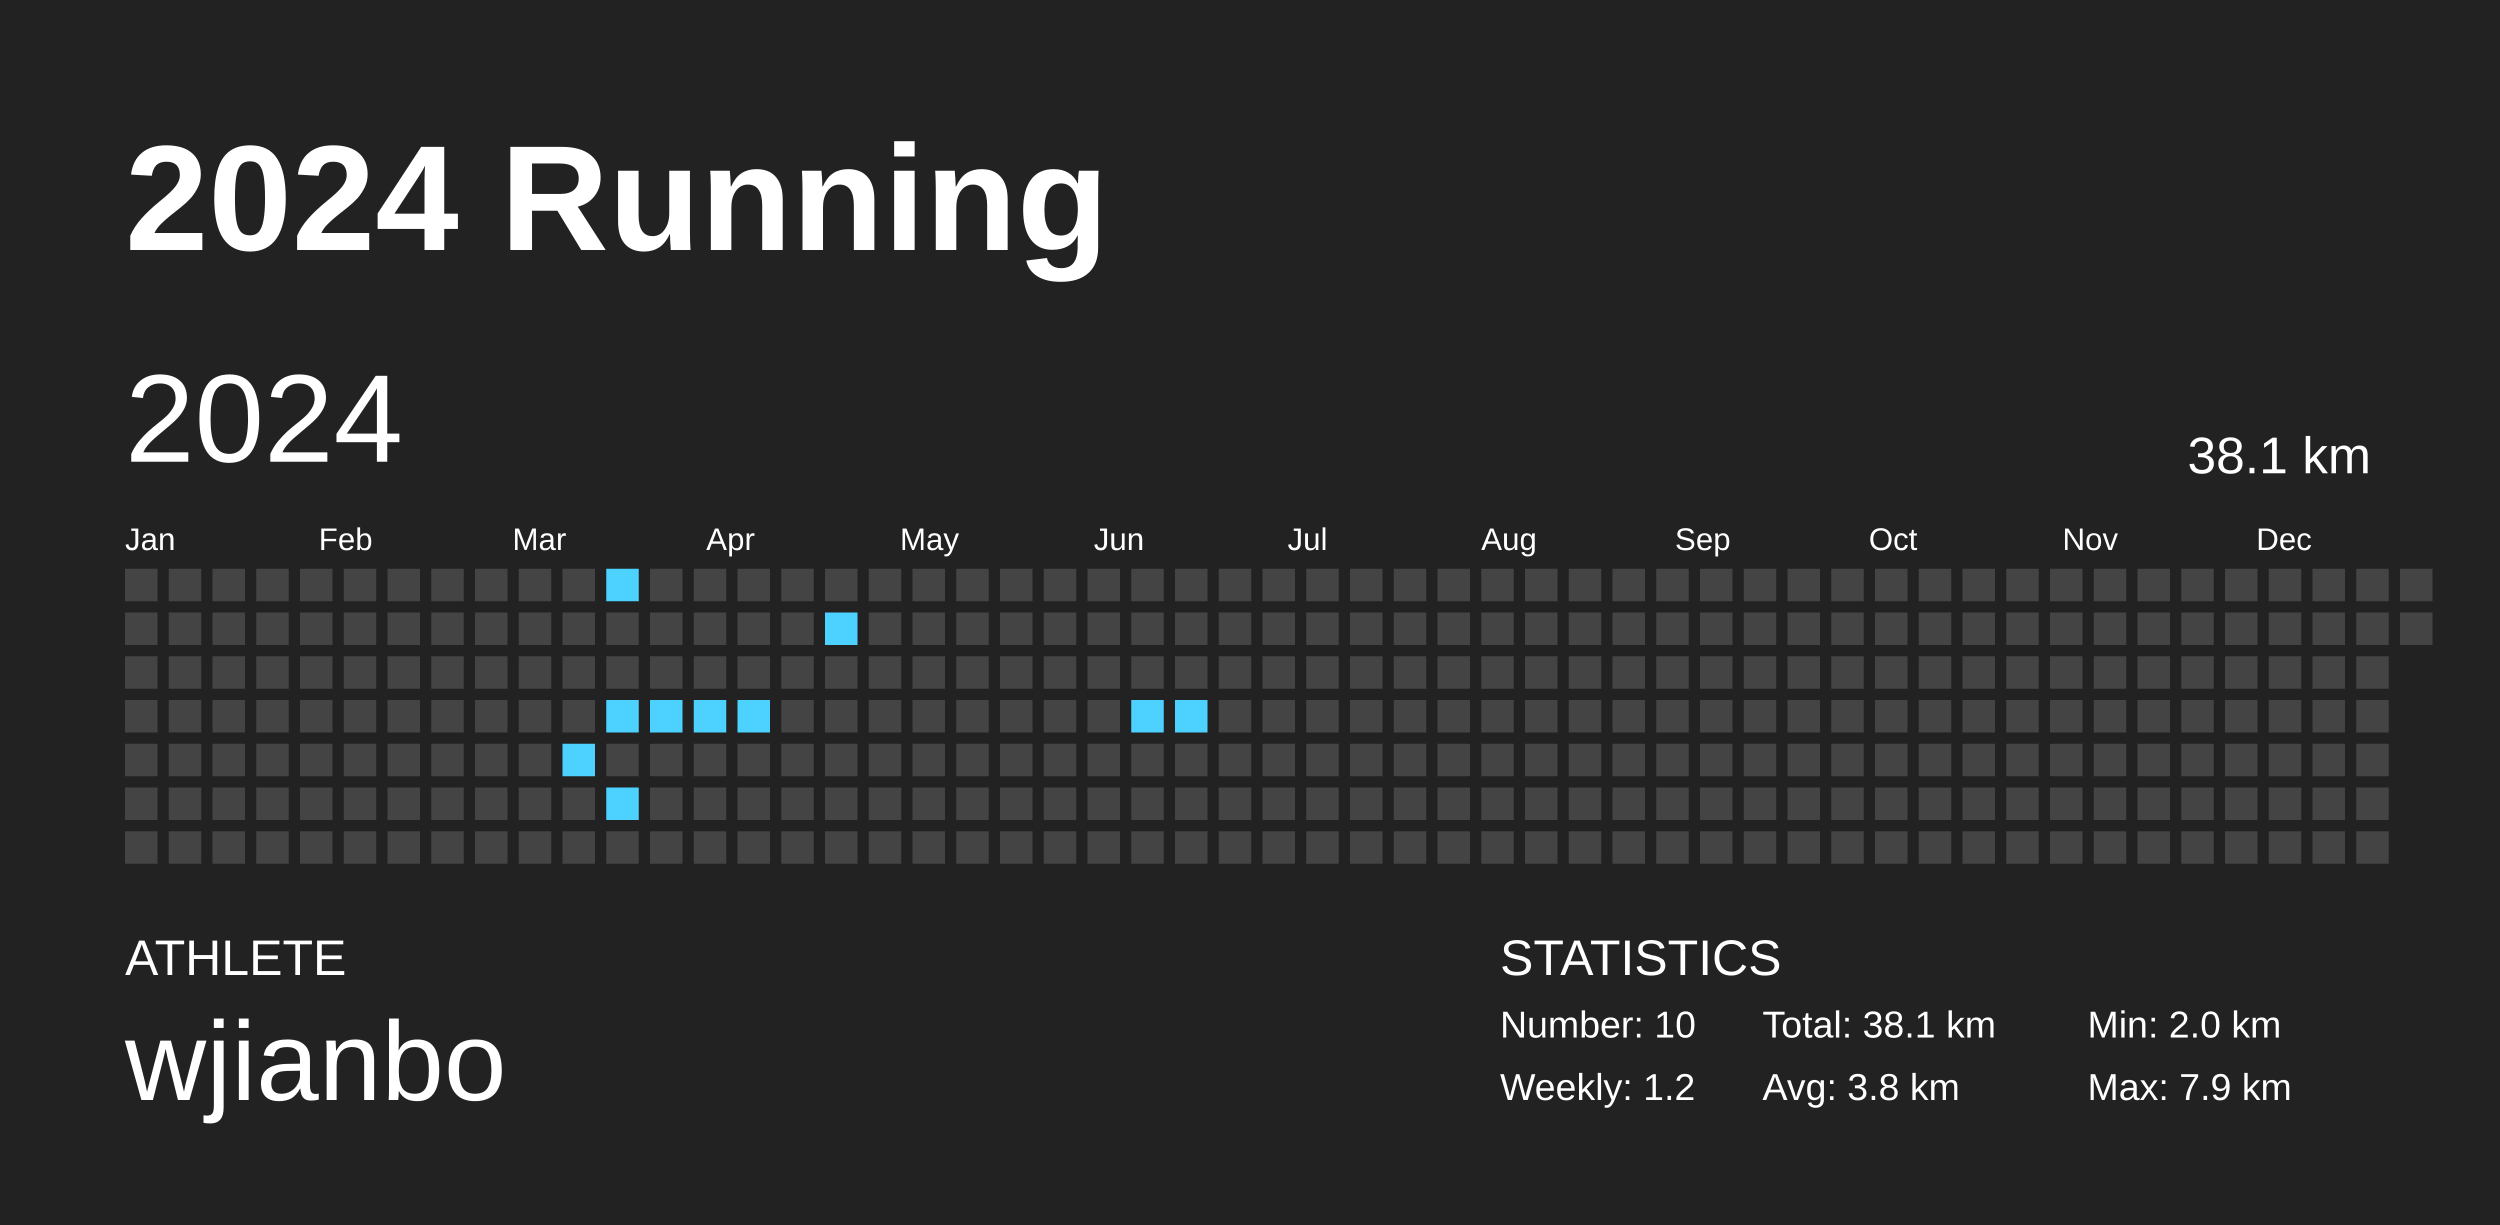
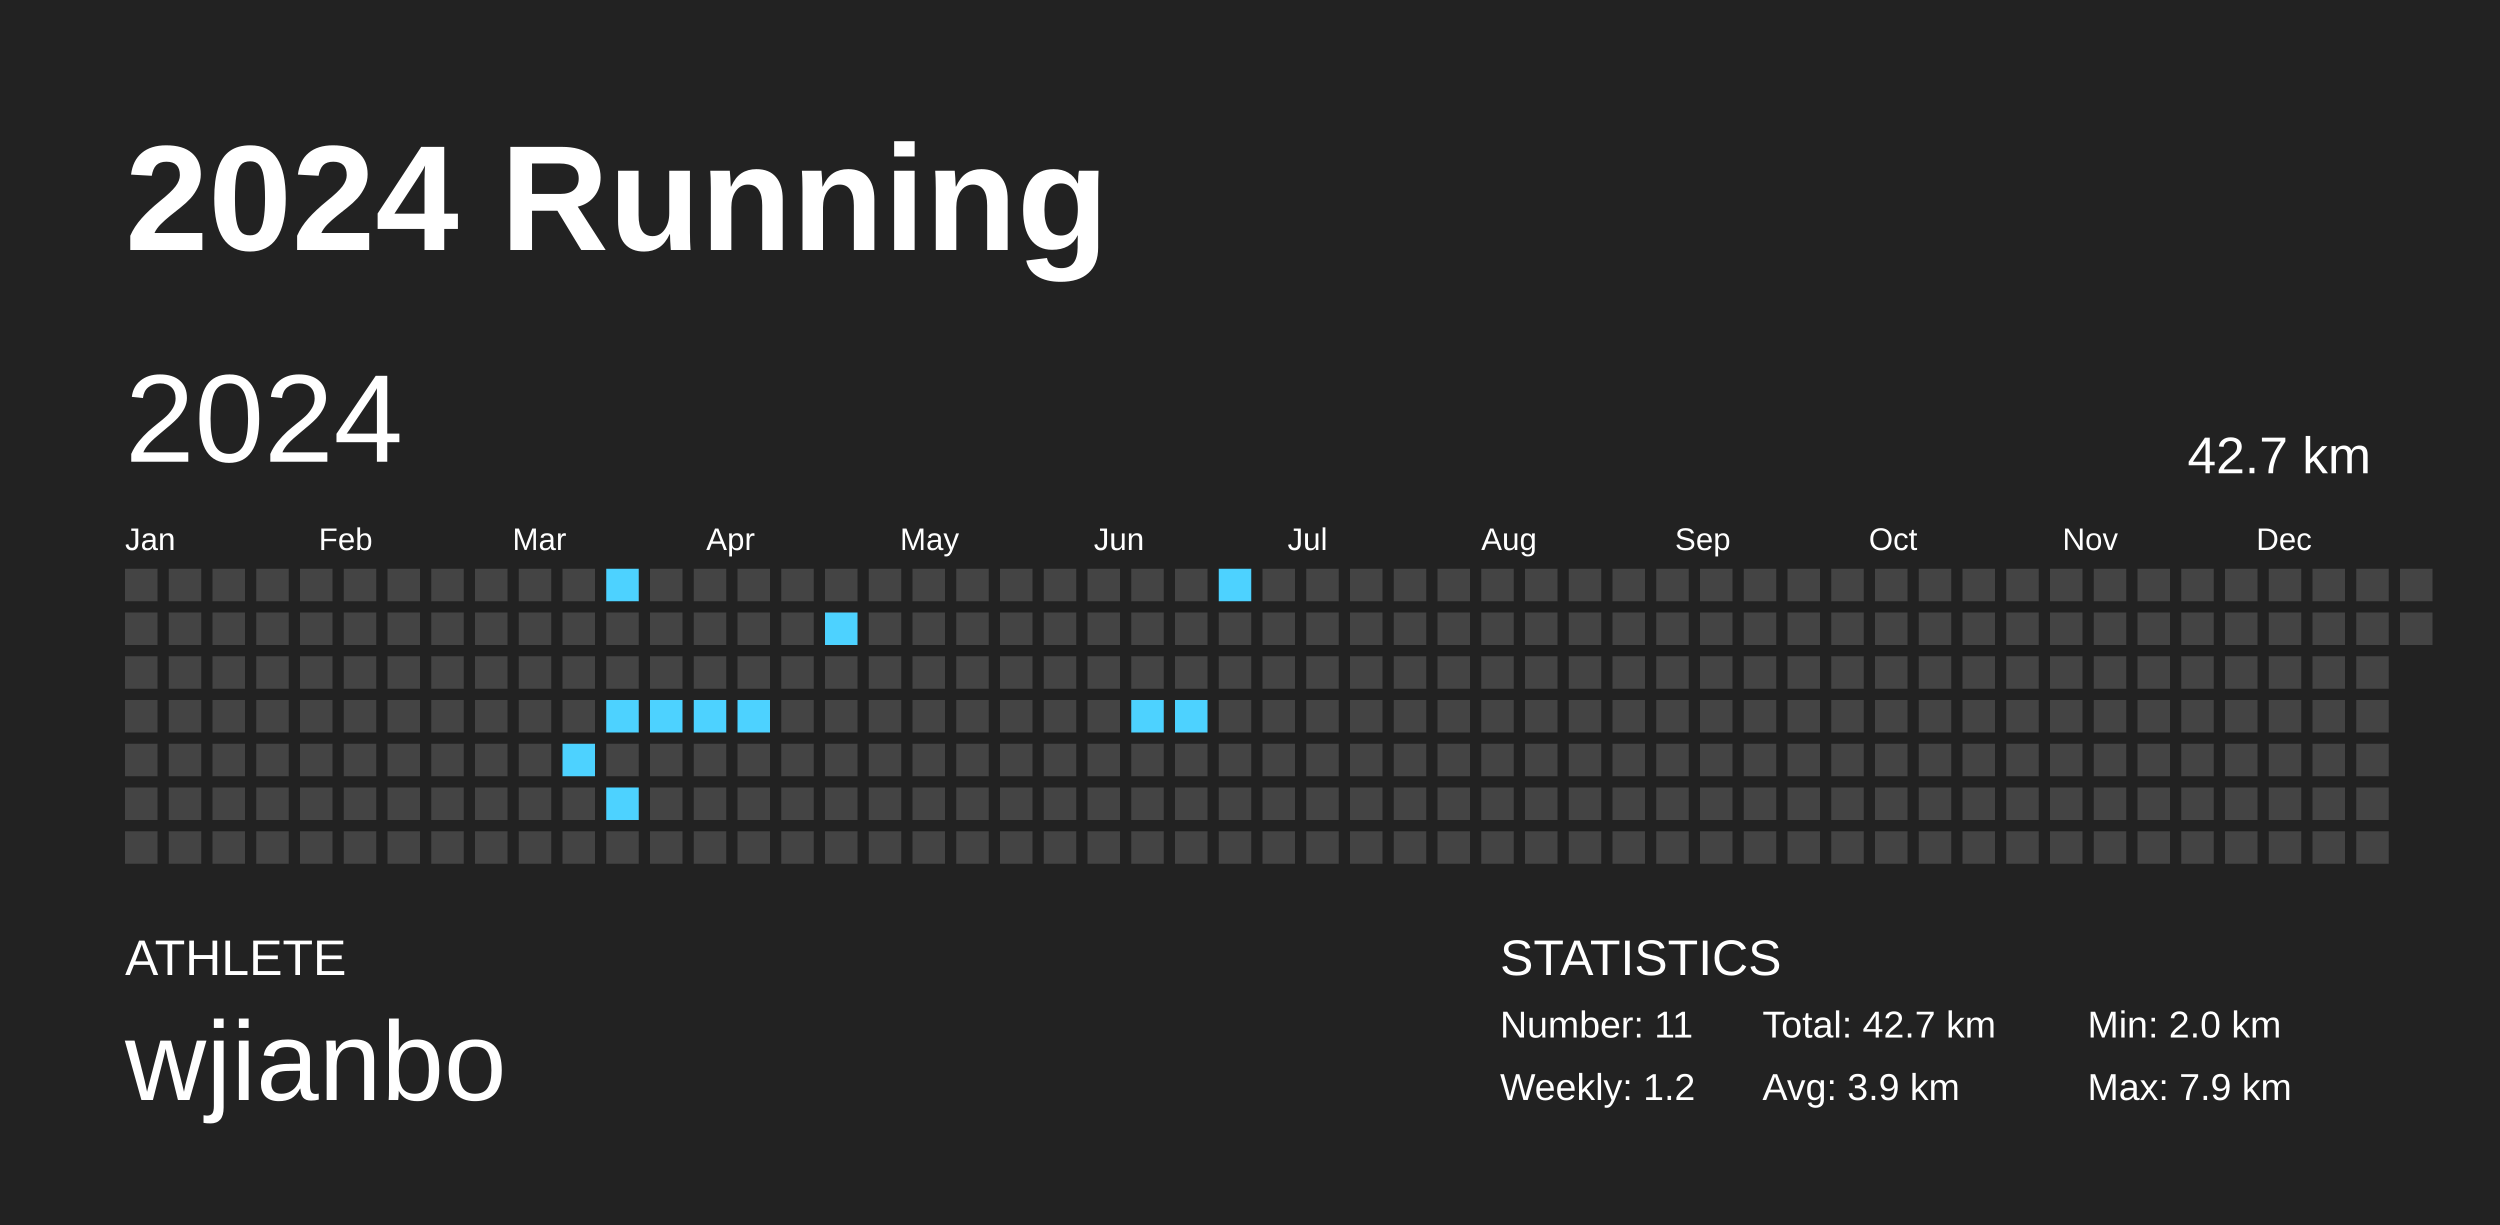
<svg xmlns="http://www.w3.org/2000/svg" baseProfile="full" height="98mm" version="1.1" viewBox="0,0,200,98" width="200mm">
  <defs />
  <rect fill="#222222" height="98" width="200" x="0" y="0" />
  <text fill="#FFFFFF" style="font-size:12px; font-family:Arial; font-weight:bold;" x="10" y="20">2024 Running</text>
  <text fill="#FFFFFF" style="font-size:4px; font-family:Arial" x="10" y="78">ATHLETE</text>
  <text fill="#FFFFFF" style="font-size:9px; font-family:Arial" x="10" y="88">wjianbo</text>
  <text fill="#FFFFFF" style="font-size:4px; font-family:Arial" x="120" y="78">STATISTICS</text>
-   <text fill="#FFFFFF" style="font-size:3px; font-family:Arial" x="120" y="83">Number: 10</text>
+   <text fill="#FFFFFF" style="font-size:3px; font-family:Arial" x="120" y="83">Number: 11</text>
  <text fill="#FFFFFF" style="font-size:3px; font-family:Arial" x="120" y="88">Weekly: 1.2</text>
-   <text fill="#FFFFFF" style="font-size:3px; font-family:Arial" x="141" y="83">Total: 38.1 km</text>
-   <text fill="#FFFFFF" style="font-size:3px; font-family:Arial" x="141" y="88">Avg: 3.8 km</text>
+   <text fill="#FFFFFF" style="font-size:3px; font-family:Arial" x="141" y="83">Total: 42.7 km</text>
+   <text fill="#FFFFFF" style="font-size:3px; font-family:Arial" x="141" y="88">Avg: 3.9 km</text>
  <text fill="#FFFFFF" style="font-size:3px; font-family:Arial" x="167" y="83">Min: 2.0 km</text>
  <text fill="#FFFFFF" style="font-size:3px; font-family:Arial" x="167" y="88">Max: 7.9 km</text>
  <text dominant-baseline="hanging" fill="#FFFFFF" style="font-size:10.0px; font-family:Arial;" x="10" y="30">2024</text>
-   <text dominant-baseline="hanging" fill="#FFFFFF" style="font-size:4.125px; font-family:Arial;" x="175" y="35">38.1 km</text>
+   <text dominant-baseline="hanging" fill="#FFFFFF" style="font-size:4.125px; font-family:Arial;" x="175" y="35">42.7 km</text>
  <text fill="#FFFFFF" style="font-size:2.5px; font-family:Arial" x="10.0" y="44">Jan</text>
  <text fill="#FFFFFF" style="font-size:2.5px; font-family:Arial" x="25.5" y="44">Feb</text>
  <text fill="#FFFFFF" style="font-size:2.5px; font-family:Arial" x="41.0" y="44">Mar</text>
  <text fill="#FFFFFF" style="font-size:2.5px; font-family:Arial" x="56.5" y="44">Apr</text>
  <text fill="#FFFFFF" style="font-size:2.5px; font-family:Arial" x="72.0" y="44">May</text>
  <text fill="#FFFFFF" style="font-size:2.5px; font-family:Arial" x="87.5" y="44">Jun</text>
  <text fill="#FFFFFF" style="font-size:2.5px; font-family:Arial" x="103.0" y="44">Jul</text>
  <text fill="#FFFFFF" style="font-size:2.5px; font-family:Arial" x="118.5" y="44">Aug</text>
  <text fill="#FFFFFF" style="font-size:2.5px; font-family:Arial" x="134.0" y="44">Sep</text>
  <text fill="#FFFFFF" style="font-size:2.5px; font-family:Arial" x="149.5" y="44">Oct</text>
  <text fill="#FFFFFF" style="font-size:2.5px; font-family:Arial" x="165.0" y="44">Nov</text>
  <text fill="#FFFFFF" style="font-size:2.5px; font-family:Arial" x="180.5" y="44">Dec</text>
  <rect fill="#444444" height="2.6" width="2.6" x="10.0" y="45.5" />
  <rect fill="#444444" height="2.6" width="2.6" x="10.0" y="49.0" />
  <rect fill="#444444" height="2.6" width="2.6" x="10.0" y="52.5" />
  <rect fill="#444444" height="2.6" width="2.6" x="10.0" y="56.0" />
  <rect fill="#444444" height="2.6" width="2.6" x="10.0" y="59.5" />
  <rect fill="#444444" height="2.6" width="2.6" x="10.0" y="63.0" />
  <rect fill="#444444" height="2.6" width="2.6" x="10.0" y="66.5" />
  <rect fill="#444444" height="2.6" width="2.6" x="13.5" y="45.5" />
  <rect fill="#444444" height="2.6" width="2.6" x="13.5" y="49.0" />
  <rect fill="#444444" height="2.6" width="2.6" x="13.5" y="52.5" />
  <rect fill="#444444" height="2.6" width="2.6" x="13.5" y="56.0" />
  <rect fill="#444444" height="2.6" width="2.6" x="13.5" y="59.5" />
  <rect fill="#444444" height="2.6" width="2.6" x="13.5" y="63.0" />
  <rect fill="#444444" height="2.6" width="2.6" x="13.5" y="66.5" />
  <rect fill="#444444" height="2.6" width="2.6" x="17.0" y="45.5" />
  <rect fill="#444444" height="2.6" width="2.6" x="17.0" y="49.0" />
  <rect fill="#444444" height="2.6" width="2.6" x="17.0" y="52.5" />
  <rect fill="#444444" height="2.6" width="2.6" x="17.0" y="56.0" />
  <rect fill="#444444" height="2.6" width="2.6" x="17.0" y="59.5" />
  <rect fill="#444444" height="2.6" width="2.6" x="17.0" y="63.0" />
  <rect fill="#444444" height="2.6" width="2.6" x="17.0" y="66.5" />
  <rect fill="#444444" height="2.6" width="2.6" x="20.5" y="45.5" />
  <rect fill="#444444" height="2.6" width="2.6" x="20.5" y="49.0" />
  <rect fill="#444444" height="2.6" width="2.6" x="20.5" y="52.5" />
  <rect fill="#444444" height="2.6" width="2.6" x="20.5" y="56.0" />
  <rect fill="#444444" height="2.6" width="2.6" x="20.5" y="59.5" />
  <rect fill="#444444" height="2.6" width="2.6" x="20.5" y="63.0" />
  <rect fill="#444444" height="2.6" width="2.6" x="20.5" y="66.5" />
  <rect fill="#444444" height="2.6" width="2.6" x="24.0" y="45.5" />
  <rect fill="#444444" height="2.6" width="2.6" x="24.0" y="49.0" />
  <rect fill="#444444" height="2.6" width="2.6" x="24.0" y="52.5" />
  <rect fill="#444444" height="2.6" width="2.6" x="24.0" y="56.0" />
  <rect fill="#444444" height="2.6" width="2.6" x="24.0" y="59.5" />
  <rect fill="#444444" height="2.6" width="2.6" x="24.0" y="63.0" />
  <rect fill="#444444" height="2.6" width="2.6" x="24.0" y="66.5" />
  <rect fill="#444444" height="2.6" width="2.6" x="27.5" y="45.5" />
  <rect fill="#444444" height="2.6" width="2.6" x="27.5" y="49.0" />
  <rect fill="#444444" height="2.6" width="2.6" x="27.5" y="52.5" />
  <rect fill="#444444" height="2.6" width="2.6" x="27.5" y="56.0" />
  <rect fill="#444444" height="2.6" width="2.6" x="27.5" y="59.5" />
  <rect fill="#444444" height="2.6" width="2.6" x="27.5" y="63.0" />
  <rect fill="#444444" height="2.6" width="2.6" x="27.5" y="66.5" />
  <rect fill="#444444" height="2.6" width="2.6" x="31.0" y="45.5" />
  <rect fill="#444444" height="2.6" width="2.6" x="31.0" y="49.0" />
  <rect fill="#444444" height="2.6" width="2.6" x="31.0" y="52.5" />
  <rect fill="#444444" height="2.6" width="2.6" x="31.0" y="56.0" />
  <rect fill="#444444" height="2.6" width="2.6" x="31.0" y="59.5" />
  <rect fill="#444444" height="2.6" width="2.6" x="31.0" y="63.0" />
  <rect fill="#444444" height="2.6" width="2.6" x="31.0" y="66.5" />
  <rect fill="#444444" height="2.6" width="2.6" x="34.5" y="45.5" />
  <rect fill="#444444" height="2.6" width="2.6" x="34.5" y="49.0" />
  <rect fill="#444444" height="2.6" width="2.6" x="34.5" y="52.5" />
  <rect fill="#444444" height="2.6" width="2.6" x="34.5" y="56.0" />
  <rect fill="#444444" height="2.6" width="2.6" x="34.5" y="59.5" />
  <rect fill="#444444" height="2.6" width="2.6" x="34.5" y="63.0" />
  <rect fill="#444444" height="2.6" width="2.6" x="34.5" y="66.5" />
  <rect fill="#444444" height="2.6" width="2.6" x="38.0" y="45.5" />
  <rect fill="#444444" height="2.6" width="2.6" x="38.0" y="49.0" />
  <rect fill="#444444" height="2.6" width="2.6" x="38.0" y="52.5" />
  <rect fill="#444444" height="2.6" width="2.6" x="38.0" y="56.0" />
  <rect fill="#444444" height="2.6" width="2.6" x="38.0" y="59.5" />
  <rect fill="#444444" height="2.6" width="2.6" x="38.0" y="63.0" />
  <rect fill="#444444" height="2.6" width="2.6" x="38.0" y="66.5" />
  <rect fill="#444444" height="2.6" width="2.6" x="41.5" y="45.5" />
  <rect fill="#444444" height="2.6" width="2.6" x="41.5" y="49.0" />
  <rect fill="#444444" height="2.6" width="2.6" x="41.5" y="52.5" />
  <rect fill="#444444" height="2.6" width="2.6" x="41.5" y="56.0" />
  <rect fill="#444444" height="2.6" width="2.6" x="41.5" y="59.5" />
  <rect fill="#444444" height="2.6" width="2.6" x="41.5" y="63.0" />
  <rect fill="#444444" height="2.6" width="2.6" x="41.5" y="66.5" />
  <rect fill="#444444" height="2.6" width="2.6" x="45.0" y="45.5" />
  <rect fill="#444444" height="2.6" width="2.6" x="45.0" y="49.0" />
  <rect fill="#444444" height="2.6" width="2.6" x="45.0" y="52.5" />
  <rect fill="#444444" height="2.6" width="2.6" x="45.0" y="56.0" />
  <rect fill="#4dd2ff" height="2.6" width="2.6" x="45.0" y="59.5" />
  <rect fill="#444444" height="2.6" width="2.6" x="45.0" y="63.0" />
  <rect fill="#444444" height="2.6" width="2.6" x="45.0" y="66.5" />
  <rect fill="#4dd2ff" height="2.6" width="2.6" x="48.5" y="45.5" />
  <rect fill="#444444" height="2.6" width="2.6" x="48.5" y="49.0" />
  <rect fill="#444444" height="2.6" width="2.6" x="48.5" y="52.5" />
  <rect fill="#4dd2ff" height="2.6" width="2.6" x="48.5" y="56.0" />
  <rect fill="#444444" height="2.6" width="2.6" x="48.5" y="59.5" />
  <rect fill="#4dd2ff" height="2.6" width="2.6" x="48.5" y="63.0" />
  <rect fill="#444444" height="2.6" width="2.6" x="48.5" y="66.5" />
  <rect fill="#444444" height="2.6" width="2.6" x="52.0" y="45.5" />
  <rect fill="#444444" height="2.6" width="2.6" x="52.0" y="49.0" />
  <rect fill="#444444" height="2.6" width="2.6" x="52.0" y="52.5" />
  <rect fill="#4dd2ff" height="2.6" width="2.6" x="52.0" y="56.0" />
  <rect fill="#444444" height="2.6" width="2.6" x="52.0" y="59.5" />
  <rect fill="#444444" height="2.6" width="2.6" x="52.0" y="63.0" />
  <rect fill="#444444" height="2.6" width="2.6" x="52.0" y="66.5" />
  <rect fill="#444444" height="2.6" width="2.6" x="55.5" y="45.5" />
  <rect fill="#444444" height="2.6" width="2.6" x="55.5" y="49.0" />
  <rect fill="#444444" height="2.6" width="2.6" x="55.5" y="52.5" />
  <rect fill="#4dd2ff" height="2.6" width="2.6" x="55.5" y="56.0" />
  <rect fill="#444444" height="2.6" width="2.6" x="55.5" y="59.5" />
  <rect fill="#444444" height="2.6" width="2.6" x="55.5" y="63.0" />
  <rect fill="#444444" height="2.6" width="2.6" x="55.5" y="66.5" />
  <rect fill="#444444" height="2.6" width="2.6" x="59.0" y="45.5" />
  <rect fill="#444444" height="2.6" width="2.6" x="59.0" y="49.0" />
  <rect fill="#444444" height="2.6" width="2.6" x="59.0" y="52.5" />
  <rect fill="#4dd2ff" height="2.6" width="2.6" x="59.0" y="56.0" />
  <rect fill="#444444" height="2.6" width="2.6" x="59.0" y="59.5" />
  <rect fill="#444444" height="2.6" width="2.6" x="59.0" y="63.0" />
  <rect fill="#444444" height="2.6" width="2.6" x="59.0" y="66.5" />
  <rect fill="#444444" height="2.6" width="2.6" x="62.5" y="45.5" />
  <rect fill="#444444" height="2.6" width="2.6" x="62.5" y="49.0" />
  <rect fill="#444444" height="2.6" width="2.6" x="62.5" y="52.5" />
  <rect fill="#444444" height="2.6" width="2.6" x="62.5" y="56.0" />
  <rect fill="#444444" height="2.6" width="2.6" x="62.5" y="59.5" />
  <rect fill="#444444" height="2.6" width="2.6" x="62.5" y="63.0" />
  <rect fill="#444444" height="2.6" width="2.6" x="62.5" y="66.5" />
  <rect fill="#444444" height="2.6" width="2.6" x="66.0" y="45.5" />
  <rect fill="#4dd2ff" height="2.6" width="2.6" x="66.0" y="49.0" />
  <rect fill="#444444" height="2.6" width="2.6" x="66.0" y="52.5" />
  <rect fill="#444444" height="2.6" width="2.6" x="66.0" y="56.0" />
  <rect fill="#444444" height="2.6" width="2.6" x="66.0" y="59.5" />
  <rect fill="#444444" height="2.6" width="2.6" x="66.0" y="63.0" />
  <rect fill="#444444" height="2.6" width="2.6" x="66.0" y="66.5" />
  <rect fill="#444444" height="2.6" width="2.6" x="69.5" y="45.5" />
  <rect fill="#444444" height="2.6" width="2.6" x="69.5" y="49.0" />
  <rect fill="#444444" height="2.6" width="2.6" x="69.5" y="52.5" />
  <rect fill="#444444" height="2.6" width="2.6" x="69.5" y="56.0" />
  <rect fill="#444444" height="2.6" width="2.6" x="69.5" y="59.5" />
  <rect fill="#444444" height="2.6" width="2.6" x="69.5" y="63.0" />
  <rect fill="#444444" height="2.6" width="2.6" x="69.5" y="66.5" />
  <rect fill="#444444" height="2.6" width="2.6" x="73.0" y="45.5" />
  <rect fill="#444444" height="2.6" width="2.6" x="73.0" y="49.0" />
  <rect fill="#444444" height="2.6" width="2.6" x="73.0" y="52.5" />
  <rect fill="#444444" height="2.6" width="2.6" x="73.0" y="56.0" />
  <rect fill="#444444" height="2.6" width="2.6" x="73.0" y="59.5" />
  <rect fill="#444444" height="2.6" width="2.6" x="73.0" y="63.0" />
  <rect fill="#444444" height="2.6" width="2.6" x="73.0" y="66.5" />
  <rect fill="#444444" height="2.6" width="2.6" x="76.5" y="45.5" />
  <rect fill="#444444" height="2.6" width="2.6" x="76.5" y="49.0" />
  <rect fill="#444444" height="2.6" width="2.6" x="76.5" y="52.5" />
  <rect fill="#444444" height="2.6" width="2.6" x="76.5" y="56.0" />
  <rect fill="#444444" height="2.6" width="2.6" x="76.5" y="59.5" />
  <rect fill="#444444" height="2.6" width="2.6" x="76.5" y="63.0" />
  <rect fill="#444444" height="2.6" width="2.6" x="76.5" y="66.5" />
  <rect fill="#444444" height="2.6" width="2.6" x="80.0" y="45.5" />
  <rect fill="#444444" height="2.6" width="2.6" x="80.0" y="49.0" />
  <rect fill="#444444" height="2.6" width="2.6" x="80.0" y="52.5" />
  <rect fill="#444444" height="2.6" width="2.6" x="80.0" y="56.0" />
  <rect fill="#444444" height="2.6" width="2.6" x="80.0" y="59.5" />
  <rect fill="#444444" height="2.6" width="2.6" x="80.0" y="63.0" />
  <rect fill="#444444" height="2.6" width="2.6" x="80.0" y="66.5" />
  <rect fill="#444444" height="2.6" width="2.6" x="83.5" y="45.5" />
  <rect fill="#444444" height="2.6" width="2.6" x="83.5" y="49.0" />
  <rect fill="#444444" height="2.6" width="2.6" x="83.5" y="52.5" />
  <rect fill="#444444" height="2.6" width="2.6" x="83.5" y="56.0" />
  <rect fill="#444444" height="2.6" width="2.6" x="83.5" y="59.5" />
  <rect fill="#444444" height="2.6" width="2.6" x="83.5" y="63.0" />
  <rect fill="#444444" height="2.6" width="2.6" x="83.5" y="66.5" />
  <rect fill="#444444" height="2.6" width="2.6" x="87.0" y="45.5" />
  <rect fill="#444444" height="2.6" width="2.6" x="87.0" y="49.0" />
  <rect fill="#444444" height="2.6" width="2.6" x="87.0" y="52.5" />
  <rect fill="#444444" height="2.6" width="2.6" x="87.0" y="56.0" />
  <rect fill="#444444" height="2.6" width="2.6" x="87.0" y="59.5" />
  <rect fill="#444444" height="2.6" width="2.6" x="87.0" y="63.0" />
  <rect fill="#444444" height="2.6" width="2.6" x="87.0" y="66.5" />
  <rect fill="#444444" height="2.6" width="2.6" x="90.5" y="45.5" />
  <rect fill="#444444" height="2.6" width="2.6" x="90.5" y="49.0" />
  <rect fill="#444444" height="2.6" width="2.6" x="90.5" y="52.5" />
  <rect fill="#4dd2ff" height="2.6" width="2.6" x="90.5" y="56.0" />
  <rect fill="#444444" height="2.6" width="2.6" x="90.5" y="59.5" />
  <rect fill="#444444" height="2.6" width="2.6" x="90.5" y="63.0" />
  <rect fill="#444444" height="2.6" width="2.6" x="90.5" y="66.5" />
  <rect fill="#444444" height="2.6" width="2.6" x="94.0" y="45.5" />
  <rect fill="#444444" height="2.6" width="2.6" x="94.0" y="49.0" />
  <rect fill="#444444" height="2.6" width="2.6" x="94.0" y="52.5" />
  <rect fill="#4dd2ff" height="2.6" width="2.6" x="94.0" y="56.0" />
  <rect fill="#444444" height="2.6" width="2.6" x="94.0" y="59.5" />
  <rect fill="#444444" height="2.6" width="2.6" x="94.0" y="63.0" />
  <rect fill="#444444" height="2.6" width="2.6" x="94.0" y="66.5" />
-   <rect fill="#444444" height="2.6" width="2.6" x="97.5" y="45.5" />
+   <rect fill="#4dd2ff" height="2.6" width="2.6" x="97.5" y="45.5" />
  <rect fill="#444444" height="2.6" width="2.6" x="97.5" y="49.0" />
  <rect fill="#444444" height="2.6" width="2.6" x="97.5" y="52.5" />
  <rect fill="#444444" height="2.6" width="2.6" x="97.5" y="56.0" />
  <rect fill="#444444" height="2.6" width="2.6" x="97.5" y="59.5" />
  <rect fill="#444444" height="2.6" width="2.6" x="97.5" y="63.0" />
  <rect fill="#444444" height="2.6" width="2.6" x="97.5" y="66.5" />
  <rect fill="#444444" height="2.6" width="2.6" x="101.0" y="45.5" />
  <rect fill="#444444" height="2.6" width="2.6" x="101.0" y="49.0" />
  <rect fill="#444444" height="2.6" width="2.6" x="101.0" y="52.5" />
  <rect fill="#444444" height="2.6" width="2.6" x="101.0" y="56.0" />
  <rect fill="#444444" height="2.6" width="2.6" x="101.0" y="59.5" />
  <rect fill="#444444" height="2.6" width="2.6" x="101.0" y="63.0" />
  <rect fill="#444444" height="2.6" width="2.6" x="101.0" y="66.5" />
  <rect fill="#444444" height="2.6" width="2.6" x="104.5" y="45.5" />
  <rect fill="#444444" height="2.6" width="2.6" x="104.5" y="49.0" />
  <rect fill="#444444" height="2.6" width="2.6" x="104.5" y="52.5" />
  <rect fill="#444444" height="2.6" width="2.6" x="104.5" y="56.0" />
  <rect fill="#444444" height="2.6" width="2.6" x="104.5" y="59.5" />
  <rect fill="#444444" height="2.6" width="2.6" x="104.5" y="63.0" />
  <rect fill="#444444" height="2.6" width="2.6" x="104.5" y="66.5" />
  <rect fill="#444444" height="2.6" width="2.6" x="108.0" y="45.5" />
  <rect fill="#444444" height="2.6" width="2.6" x="108.0" y="49.0" />
  <rect fill="#444444" height="2.6" width="2.6" x="108.0" y="52.5" />
  <rect fill="#444444" height="2.6" width="2.6" x="108.0" y="56.0" />
  <rect fill="#444444" height="2.6" width="2.6" x="108.0" y="59.5" />
  <rect fill="#444444" height="2.6" width="2.6" x="108.0" y="63.0" />
  <rect fill="#444444" height="2.6" width="2.6" x="108.0" y="66.5" />
  <rect fill="#444444" height="2.6" width="2.6" x="111.5" y="45.5" />
  <rect fill="#444444" height="2.6" width="2.6" x="111.5" y="49.0" />
  <rect fill="#444444" height="2.6" width="2.6" x="111.5" y="52.5" />
  <rect fill="#444444" height="2.6" width="2.6" x="111.5" y="56.0" />
  <rect fill="#444444" height="2.6" width="2.6" x="111.5" y="59.5" />
  <rect fill="#444444" height="2.6" width="2.6" x="111.5" y="63.0" />
  <rect fill="#444444" height="2.6" width="2.6" x="111.5" y="66.5" />
  <rect fill="#444444" height="2.6" width="2.6" x="115.0" y="45.5" />
  <rect fill="#444444" height="2.6" width="2.6" x="115.0" y="49.0" />
  <rect fill="#444444" height="2.6" width="2.6" x="115.0" y="52.5" />
  <rect fill="#444444" height="2.6" width="2.6" x="115.0" y="56.0" />
  <rect fill="#444444" height="2.6" width="2.6" x="115.0" y="59.5" />
  <rect fill="#444444" height="2.6" width="2.6" x="115.0" y="63.0" />
  <rect fill="#444444" height="2.6" width="2.6" x="115.0" y="66.5" />
  <rect fill="#444444" height="2.6" width="2.6" x="118.5" y="45.5" />
  <rect fill="#444444" height="2.6" width="2.6" x="118.5" y="49.0" />
  <rect fill="#444444" height="2.6" width="2.6" x="118.5" y="52.5" />
  <rect fill="#444444" height="2.6" width="2.6" x="118.5" y="56.0" />
  <rect fill="#444444" height="2.6" width="2.6" x="118.5" y="59.5" />
  <rect fill="#444444" height="2.6" width="2.6" x="118.5" y="63.0" />
  <rect fill="#444444" height="2.6" width="2.6" x="118.5" y="66.5" />
  <rect fill="#444444" height="2.6" width="2.6" x="122.0" y="45.5" />
  <rect fill="#444444" height="2.6" width="2.6" x="122.0" y="49.0" />
  <rect fill="#444444" height="2.6" width="2.6" x="122.0" y="52.5" />
  <rect fill="#444444" height="2.6" width="2.6" x="122.0" y="56.0" />
  <rect fill="#444444" height="2.6" width="2.6" x="122.0" y="59.5" />
  <rect fill="#444444" height="2.6" width="2.6" x="122.0" y="63.0" />
  <rect fill="#444444" height="2.6" width="2.6" x="122.0" y="66.5" />
  <rect fill="#444444" height="2.6" width="2.6" x="125.5" y="45.5" />
  <rect fill="#444444" height="2.6" width="2.6" x="125.5" y="49.0" />
  <rect fill="#444444" height="2.6" width="2.6" x="125.5" y="52.5" />
  <rect fill="#444444" height="2.6" width="2.6" x="125.5" y="56.0" />
  <rect fill="#444444" height="2.6" width="2.6" x="125.5" y="59.5" />
  <rect fill="#444444" height="2.6" width="2.6" x="125.5" y="63.0" />
  <rect fill="#444444" height="2.6" width="2.6" x="125.5" y="66.5" />
  <rect fill="#444444" height="2.6" width="2.6" x="129.0" y="45.5" />
  <rect fill="#444444" height="2.6" width="2.6" x="129.0" y="49.0" />
  <rect fill="#444444" height="2.6" width="2.6" x="129.0" y="52.5" />
  <rect fill="#444444" height="2.6" width="2.6" x="129.0" y="56.0" />
  <rect fill="#444444" height="2.6" width="2.6" x="129.0" y="59.5" />
  <rect fill="#444444" height="2.6" width="2.6" x="129.0" y="63.0" />
  <rect fill="#444444" height="2.6" width="2.6" x="129.0" y="66.5" />
  <rect fill="#444444" height="2.6" width="2.6" x="132.5" y="45.5" />
  <rect fill="#444444" height="2.6" width="2.6" x="132.5" y="49.0" />
  <rect fill="#444444" height="2.6" width="2.6" x="132.5" y="52.5" />
  <rect fill="#444444" height="2.6" width="2.6" x="132.5" y="56.0" />
  <rect fill="#444444" height="2.6" width="2.6" x="132.5" y="59.5" />
  <rect fill="#444444" height="2.6" width="2.6" x="132.5" y="63.0" />
  <rect fill="#444444" height="2.6" width="2.6" x="132.5" y="66.5" />
  <rect fill="#444444" height="2.6" width="2.6" x="136.0" y="45.5" />
  <rect fill="#444444" height="2.6" width="2.6" x="136.0" y="49.0" />
  <rect fill="#444444" height="2.6" width="2.6" x="136.0" y="52.5" />
  <rect fill="#444444" height="2.6" width="2.6" x="136.0" y="56.0" />
  <rect fill="#444444" height="2.6" width="2.6" x="136.0" y="59.5" />
  <rect fill="#444444" height="2.6" width="2.6" x="136.0" y="63.0" />
  <rect fill="#444444" height="2.6" width="2.6" x="136.0" y="66.5" />
  <rect fill="#444444" height="2.6" width="2.6" x="139.5" y="45.5" />
  <rect fill="#444444" height="2.6" width="2.6" x="139.5" y="49.0" />
  <rect fill="#444444" height="2.6" width="2.6" x="139.5" y="52.5" />
  <rect fill="#444444" height="2.6" width="2.6" x="139.5" y="56.0" />
  <rect fill="#444444" height="2.6" width="2.6" x="139.5" y="59.5" />
  <rect fill="#444444" height="2.6" width="2.6" x="139.5" y="63.0" />
  <rect fill="#444444" height="2.6" width="2.6" x="139.5" y="66.5" />
  <rect fill="#444444" height="2.6" width="2.6" x="143.0" y="45.5" />
  <rect fill="#444444" height="2.6" width="2.6" x="143.0" y="49.0" />
  <rect fill="#444444" height="2.6" width="2.6" x="143.0" y="52.5" />
  <rect fill="#444444" height="2.6" width="2.6" x="143.0" y="56.0" />
  <rect fill="#444444" height="2.6" width="2.6" x="143.0" y="59.5" />
  <rect fill="#444444" height="2.6" width="2.6" x="143.0" y="63.0" />
  <rect fill="#444444" height="2.6" width="2.6" x="143.0" y="66.5" />
  <rect fill="#444444" height="2.6" width="2.6" x="146.5" y="45.5" />
  <rect fill="#444444" height="2.6" width="2.6" x="146.5" y="49.0" />
  <rect fill="#444444" height="2.6" width="2.6" x="146.5" y="52.5" />
  <rect fill="#444444" height="2.6" width="2.6" x="146.5" y="56.0" />
  <rect fill="#444444" height="2.6" width="2.6" x="146.5" y="59.5" />
  <rect fill="#444444" height="2.6" width="2.6" x="146.5" y="63.0" />
  <rect fill="#444444" height="2.6" width="2.6" x="146.5" y="66.5" />
  <rect fill="#444444" height="2.6" width="2.6" x="150.0" y="45.5" />
  <rect fill="#444444" height="2.6" width="2.6" x="150.0" y="49.0" />
  <rect fill="#444444" height="2.6" width="2.6" x="150.0" y="52.5" />
  <rect fill="#444444" height="2.6" width="2.6" x="150.0" y="56.0" />
  <rect fill="#444444" height="2.6" width="2.6" x="150.0" y="59.5" />
  <rect fill="#444444" height="2.6" width="2.6" x="150.0" y="63.0" />
  <rect fill="#444444" height="2.6" width="2.6" x="150.0" y="66.5" />
  <rect fill="#444444" height="2.6" width="2.6" x="153.5" y="45.5" />
  <rect fill="#444444" height="2.6" width="2.6" x="153.5" y="49.0" />
  <rect fill="#444444" height="2.6" width="2.6" x="153.5" y="52.5" />
  <rect fill="#444444" height="2.6" width="2.6" x="153.5" y="56.0" />
  <rect fill="#444444" height="2.6" width="2.6" x="153.5" y="59.5" />
  <rect fill="#444444" height="2.6" width="2.6" x="153.5" y="63.0" />
  <rect fill="#444444" height="2.6" width="2.6" x="153.5" y="66.5" />
  <rect fill="#444444" height="2.6" width="2.6" x="157.0" y="45.5" />
  <rect fill="#444444" height="2.6" width="2.6" x="157.0" y="49.0" />
  <rect fill="#444444" height="2.6" width="2.6" x="157.0" y="52.5" />
  <rect fill="#444444" height="2.6" width="2.6" x="157.0" y="56.0" />
  <rect fill="#444444" height="2.6" width="2.6" x="157.0" y="59.5" />
  <rect fill="#444444" height="2.6" width="2.6" x="157.0" y="63.0" />
  <rect fill="#444444" height="2.6" width="2.6" x="157.0" y="66.5" />
  <rect fill="#444444" height="2.6" width="2.6" x="160.5" y="45.5" />
  <rect fill="#444444" height="2.6" width="2.6" x="160.5" y="49.0" />
  <rect fill="#444444" height="2.6" width="2.6" x="160.5" y="52.5" />
  <rect fill="#444444" height="2.6" width="2.6" x="160.5" y="56.0" />
  <rect fill="#444444" height="2.6" width="2.6" x="160.5" y="59.5" />
  <rect fill="#444444" height="2.6" width="2.6" x="160.5" y="63.0" />
  <rect fill="#444444" height="2.6" width="2.6" x="160.5" y="66.5" />
  <rect fill="#444444" height="2.6" width="2.6" x="164.0" y="45.5" />
  <rect fill="#444444" height="2.6" width="2.6" x="164.0" y="49.0" />
  <rect fill="#444444" height="2.6" width="2.6" x="164.0" y="52.5" />
  <rect fill="#444444" height="2.6" width="2.6" x="164.0" y="56.0" />
  <rect fill="#444444" height="2.6" width="2.6" x="164.0" y="59.5" />
  <rect fill="#444444" height="2.6" width="2.6" x="164.0" y="63.0" />
  <rect fill="#444444" height="2.6" width="2.6" x="164.0" y="66.5" />
  <rect fill="#444444" height="2.6" width="2.6" x="167.5" y="45.5" />
  <rect fill="#444444" height="2.6" width="2.6" x="167.5" y="49.0" />
  <rect fill="#444444" height="2.6" width="2.6" x="167.5" y="52.5" />
  <rect fill="#444444" height="2.6" width="2.6" x="167.5" y="56.0" />
  <rect fill="#444444" height="2.6" width="2.6" x="167.5" y="59.5" />
  <rect fill="#444444" height="2.6" width="2.6" x="167.5" y="63.0" />
  <rect fill="#444444" height="2.6" width="2.6" x="167.5" y="66.5" />
  <rect fill="#444444" height="2.6" width="2.6" x="171.0" y="45.5" />
  <rect fill="#444444" height="2.6" width="2.6" x="171.0" y="49.0" />
  <rect fill="#444444" height="2.6" width="2.6" x="171.0" y="52.5" />
  <rect fill="#444444" height="2.6" width="2.6" x="171.0" y="56.0" />
  <rect fill="#444444" height="2.6" width="2.6" x="171.0" y="59.5" />
  <rect fill="#444444" height="2.6" width="2.6" x="171.0" y="63.0" />
  <rect fill="#444444" height="2.6" width="2.6" x="171.0" y="66.5" />
  <rect fill="#444444" height="2.6" width="2.6" x="174.5" y="45.5" />
  <rect fill="#444444" height="2.6" width="2.6" x="174.5" y="49.0" />
  <rect fill="#444444" height="2.6" width="2.6" x="174.5" y="52.5" />
  <rect fill="#444444" height="2.6" width="2.6" x="174.5" y="56.0" />
  <rect fill="#444444" height="2.6" width="2.6" x="174.5" y="59.5" />
  <rect fill="#444444" height="2.6" width="2.6" x="174.5" y="63.0" />
  <rect fill="#444444" height="2.6" width="2.6" x="174.5" y="66.5" />
  <rect fill="#444444" height="2.6" width="2.6" x="178.0" y="45.5" />
  <rect fill="#444444" height="2.6" width="2.6" x="178.0" y="49.0" />
  <rect fill="#444444" height="2.6" width="2.6" x="178.0" y="52.5" />
  <rect fill="#444444" height="2.6" width="2.6" x="178.0" y="56.0" />
  <rect fill="#444444" height="2.6" width="2.6" x="178.0" y="59.5" />
  <rect fill="#444444" height="2.6" width="2.6" x="178.0" y="63.0" />
  <rect fill="#444444" height="2.6" width="2.6" x="178.0" y="66.5" />
  <rect fill="#444444" height="2.6" width="2.6" x="181.5" y="45.5" />
  <rect fill="#444444" height="2.6" width="2.6" x="181.5" y="49.0" />
  <rect fill="#444444" height="2.6" width="2.6" x="181.5" y="52.5" />
  <rect fill="#444444" height="2.6" width="2.6" x="181.5" y="56.0" />
  <rect fill="#444444" height="2.6" width="2.6" x="181.5" y="59.5" />
  <rect fill="#444444" height="2.6" width="2.6" x="181.5" y="63.0" />
  <rect fill="#444444" height="2.6" width="2.6" x="181.5" y="66.5" />
  <rect fill="#444444" height="2.6" width="2.6" x="185.0" y="45.5" />
  <rect fill="#444444" height="2.6" width="2.6" x="185.0" y="49.0" />
  <rect fill="#444444" height="2.6" width="2.6" x="185.0" y="52.5" />
  <rect fill="#444444" height="2.6" width="2.6" x="185.0" y="56.0" />
  <rect fill="#444444" height="2.6" width="2.6" x="185.0" y="59.5" />
  <rect fill="#444444" height="2.6" width="2.6" x="185.0" y="63.0" />
  <rect fill="#444444" height="2.6" width="2.6" x="185.0" y="66.5" />
  <rect fill="#444444" height="2.6" width="2.6" x="188.5" y="45.5" />
  <rect fill="#444444" height="2.6" width="2.6" x="188.5" y="49.0" />
  <rect fill="#444444" height="2.6" width="2.6" x="188.5" y="52.5" />
  <rect fill="#444444" height="2.6" width="2.6" x="188.5" y="56.0" />
  <rect fill="#444444" height="2.6" width="2.6" x="188.5" y="59.5" />
  <rect fill="#444444" height="2.6" width="2.6" x="188.5" y="63.0" />
  <rect fill="#444444" height="2.6" width="2.6" x="188.5" y="66.5" />
  <rect fill="#444444" height="2.6" width="2.6" x="192.0" y="45.5" />
  <rect fill="#444444" height="2.6" width="2.6" x="192.0" y="49.0" />
</svg>
